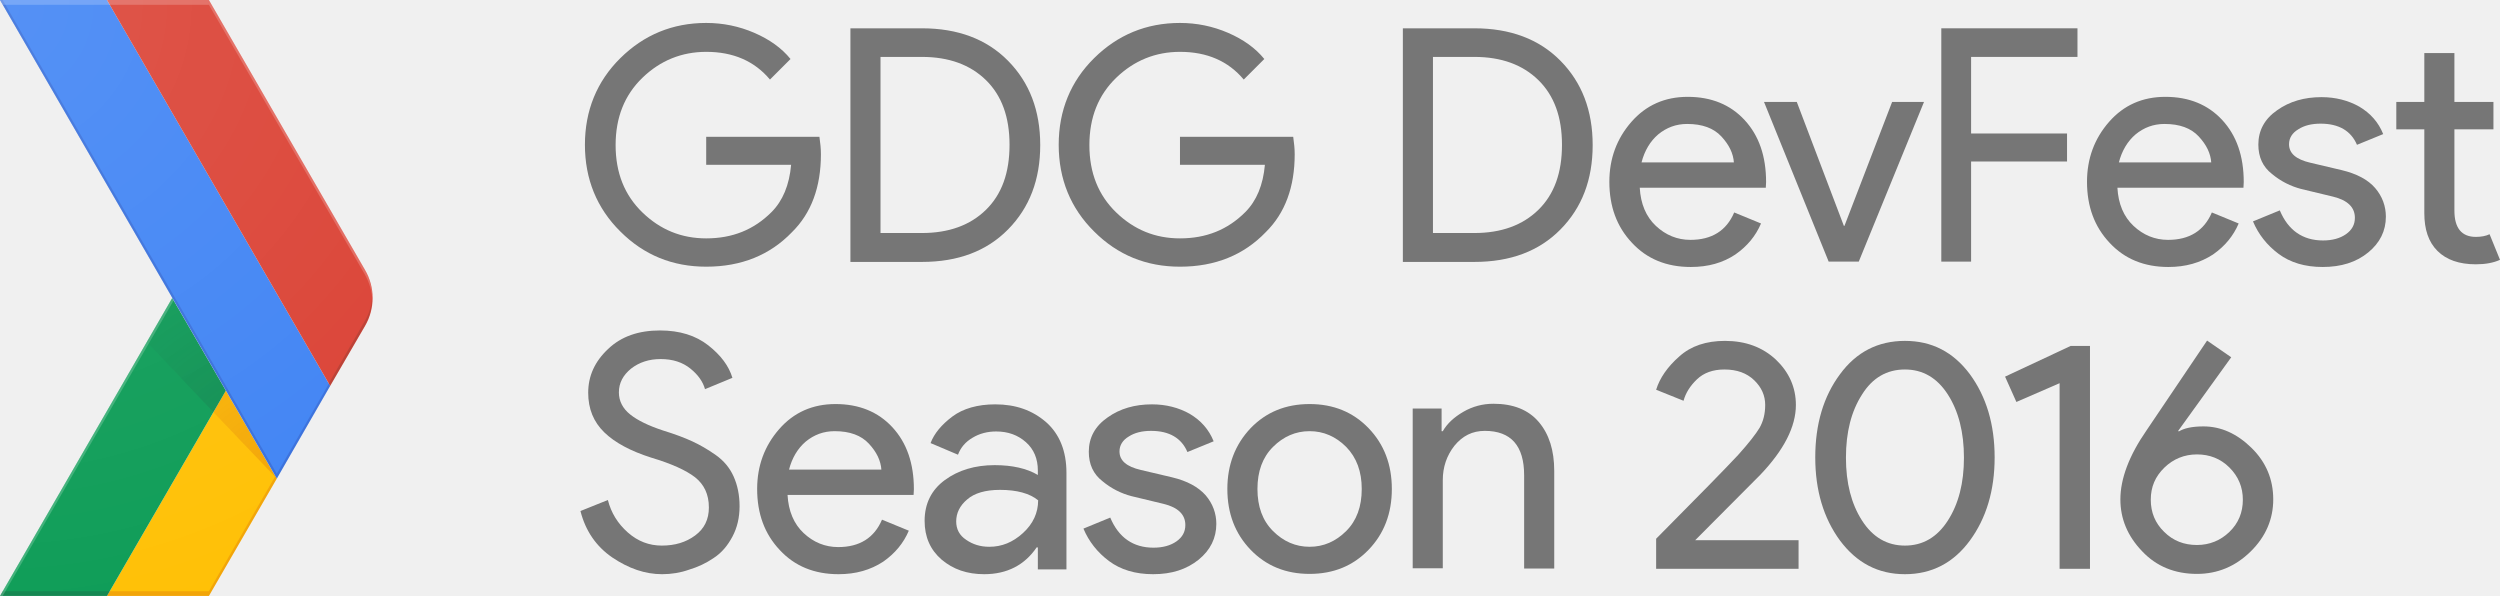
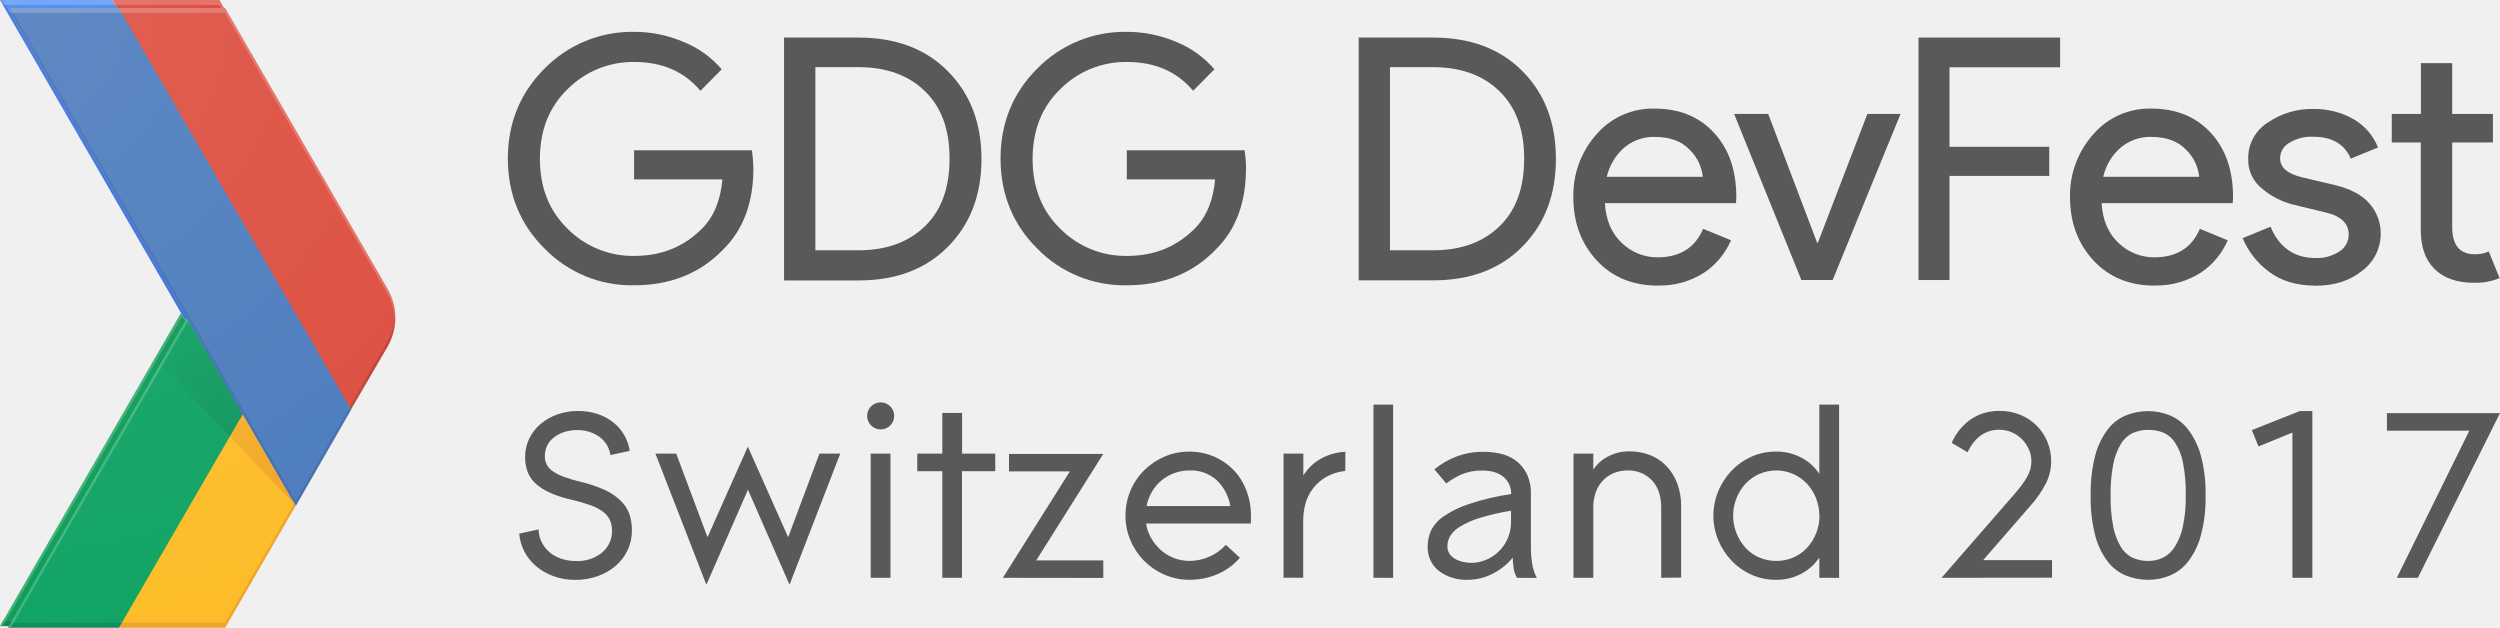
- <svg xmlns="http://www.w3.org/2000/svg" id="Layer_4" viewBox="0 0 839 200">
-   <style>.st0{fill:none;} .st1{fill:#FFC107;} .st2{fill:#0F9D58;} .st3{opacity:0.2;fill:#BF360C;enable-background:new ;} .st4{opacity:0.2;fill:#263238;enable-background:new ;} .st5{opacity:0.2;fill:#FFFFFF;enable-background:new ;} .st6{fill:url(#XMLID_126_);} .st7{fill:url(#XMLID_127_);} .st8{fill:#4285F4;} .st9{fill:#DB4437;} .st10{opacity:0.2;fill:#1A237E;enable-background:new ;} .st11{opacity:0.2;fill:#3E2723;enable-background:new ;} .st12{fill:url(#XMLID_128_);} .st13{fill:#767676;}</style>
-   <g id="XMLID_60_">
-     <g id="XMLID_61_">
-       <g id="XMLID_62_">
-         <path id="XMLID_106_" class="st0" d="M122.5 90.6L70.1 0H0l57.8 100L0 200h70.1l52.4-90.6c3.3-5.8 3.3-13 0-18.8z" />
-         <path id="XMLID_105_" class="st1" d="M92.4 159.8l-16.6-28.7L35.9 200h34.2l22.8-39.4z" />
-         <path id="XMLID_104_" class="st0" d="M122.5 90.6L70.1 0H0l57.8 100L0 200h70.1l52.4-90.6c3.3-5.8 3.3-13 0-18.8z" />
-         <path id="XMLID_103_" class="st2" d="M57.8 100l18 31.1L35.9 200H0z" />
-         <path id="XMLID_102_" class="st0" d="M122.5 90.6L70.1 0H0l57.8 100L0 200h70.1l52.4-90.6c3.3-5.8 3.3-13 0-18.8z" />
-         <path id="XMLID_101_" class="st3" d="M70.1 198.4H36.8l-.9 1.6h34.2l22.8-39.4-.5-.8z" />
-         <path id="XMLID_100_" class="st0" d="M122.5 90.6L70.1 0H0l57.8 100L0 200h70.1l52.4-90.6c3.3-5.8 3.3-13 0-18.8z" />
-         <path id="XMLID_99_" class="st4" d="M.9 198.4L0 200h35.9l.9-1.6z" />
-         <path id="XMLID_98_" class="st0" d="M122.5 90.6L70.1 0H0l57.8 100L0 200h70.1l52.4-90.6c3.3-5.8 3.3-13 0-18.8z" />
-         <path id="XMLID_96_" class="st5" d="M0 200h.9l57.4-99.2-.5-.8z" />
-         <path id="XMLID_94_" class="st0" d="M122.5 90.6L70.1 0H0l57.8 100L0 200h70.1l52.4-90.6c3.3-5.8 3.3-13 0-18.8z" />
-         <radialGradient id="XMLID_126_" cx="92.62" cy="2707.501" r="69.162" gradientTransform="matrix(1 0 0 -1 0 2867.46)" gradientUnits="userSpaceOnUse">
-           <stop offset="0" stop-color="#BF360C" stop-opacity=".2" />
-           <stop offset="1" stop-color="#BF360C" stop-opacity=".02" />
-         </radialGradient>
-         <path id="XMLID_92_" class="st6" d="M92.9 160.6l-17.1-29.5-4.2 7.2z" />
-         <path id="XMLID_90_" class="st0" d="M122.5 90.6L70.1 0H0l57.8 100L0 200h70.1l52.4-90.6c3.3-5.8 3.3-13 0-18.8z" />
-         <radialGradient id="XMLID_127_" cx="92.423" cy="2707.063" r="69.723" gradientTransform="matrix(1 0 0 -1 0 2867.46)" gradientUnits="userSpaceOnUse">
-           <stop offset="0" stop-color="#263238" stop-opacity=".2" />
-           <stop offset="1" stop-color="#263238" stop-opacity=".02" />
-         </radialGradient>
-         <path id="XMLID_89_" class="st7" d="M71.6 138.3l4.2-7.2-18-31.1-8.5 14.8z" />
-         <path id="XMLID_88_" class="st0" d="M122.5 90.6L70.1 0H0l57.8 100L0 200h70.1l52.4-90.6c3.3-5.8 3.3-13 0-18.8z" />
-         <g id="XMLID_85_">
-           <g id="XMLID_86_">
-             <path id="XMLID_87_" class="st8" d="M35.9 0H0l92.9 160.6 17.9-31.1z" />
+ <svg xmlns="http://www.w3.org/2000/svg" xmlns:xlink="http://www.w3.org/1999/xlink" id="Layer_4" data-name="Layer 4" viewBox="0 0 798.57 200.51">
+   <defs>
+     <style>.cls-1{fill:none}.cls-6{opacity:.2}.cls-18,.cls-6{isolation:isolate;fill:#fff}.cls-18{opacity:.2}.cls-26{fill:#58595b}</style>
+     <radialGradient id="radial-gradient" cx="92.62" cy="-2287.5" r="69.16" gradientTransform="translate(0 2447.46)" gradientUnits="userSpaceOnUse">
+       <stop offset="0" stop-color="#bf360c" stop-opacity=".2" />
+       <stop offset="1" stop-color="#bf360c" stop-opacity=".02" />
+     </radialGradient>
+     <radialGradient id="radial-gradient-2" cx="92.42" cy="-2287.06" r="69.72" gradientTransform="translate(0 2447.46)" gradientUnits="userSpaceOnUse">
+       <stop offset="0" stop-color="#263238" stop-opacity=".2" />
+       <stop offset="1" stop-color="#263238" stop-opacity=".02" />
+     </radialGradient>
+     <radialGradient id="radial-gradient-3" cx="-1.56" cy="-2445.9" r="209.92" gradientTransform="translate(0 2447.46)" gradientUnits="userSpaceOnUse">
+       <stop offset="0" stop-color="#fff" stop-opacity=".1" />
+       <stop offset="1" stop-color="#fff" stop-opacity="0" />
+     </radialGradient>
+     <radialGradient id="radial-gradient-4" cx="94.19" cy="-1914.58" r="68.46" gradientTransform="translate(0 2075.46)" gradientUnits="userSpaceOnUse">
+       <stop offset="0" stop-color="#be4127" stop-opacity=".2" />
+       <stop offset="1" stop-color="#be4127" stop-opacity=".02" />
+     </radialGradient>
+     <radialGradient id="radial-gradient-5" cx="93.99" cy="-1914.15" r="69.01" gradientTransform="translate(0 2075.46)" gradientUnits="userSpaceOnUse">
+       <stop offset="0" stop-color="#1d2f36" stop-opacity=".2" />
+       <stop offset="1" stop-color="#1d2f36" stop-opacity=".02" />
+     </radialGradient>
+     <radialGradient id="radial-gradient-6" cx=".97" cy="-2071.37" r="207.78" gradientTransform="translate(0 2075.46)" xlink:href="#radial-gradient-3" />
+   </defs>
+   <g id="_Group_">
+     <g id="_Group_2">
+       <g id="_Group_3">
+         <path id="_Path_" class="cls-1" d="M122.5 90.6L70.1 0H0l57.8 100L0 200h70.1l52.4-90.6a19.09 19.09 0 0 0 0-18.8z" />
+         <path id="_Path_2" d="M92.4 159.8l-16.6-28.7L35.9 200h34.2l22.8-39.4z" fill="#ffc107" />
+         <path id="_Path_3" class="cls-1" d="M122.5 90.6L70.1 0H0l57.8 100L0 200h70.1l52.4-90.6a19.09 19.09 0 0 0 0-18.8z" />
+         <path id="_Path_4" d="M57.8 100l18 31.1L35.9 200H0z" fill="#0f9d58" />
+         <path id="_Path_5" class="cls-1" d="M122.5 90.6L70.1 0H0l57.8 100L0 200h70.1l52.4-90.6a19.09 19.09 0 0 0 0-18.8z" />
+         <path id="_Path_6" d="M70.1 198.4H36.8l-.9 1.6h34.2l22.8-39.4-.5-.8z" style="isolation:isolate" opacity=".2" fill="#bf360c" />
+         <path id="_Path_7" class="cls-1" d="M122.5 90.6L70.1 0H0l57.8 100L0 200h70.1l52.4-90.6a19.09 19.09 0 0 0 0-18.8z" />
+         <path id="_Path_8" d="M.9 198.4L0 200h35.9l.9-1.6z" style="isolation:isolate" fill="#263238" opacity=".2" />
+         <path id="_Path_9" class="cls-1" d="M122.5 90.6L70.1 0H0l57.8 100L0 200h70.1l52.4-90.6a19.09 19.09 0 0 0 0-18.8z" />
+         <path id="_Path_10" class="cls-6" d="M0 200h.9l57.4-99.2-.5-.8z" />
+         <path id="_Path_11" class="cls-1" d="M122.5 90.6L70.1 0H0l57.8 100L0 200h70.1l52.4-90.6a19.09 19.09 0 0 0 0-18.8z" />
+         <path id="_Path_12" d="M92.9 160.6l-17.1-29.5-4.2 7.2z" fill="url(#radial-gradient)" />
+         <path id="_Path_13" class="cls-1" d="M122.5 90.6L70.1 0H0l57.8 100L0 200h70.1l52.4-90.6a19.09 19.09 0 0 0 0-18.8z" />
+         <path id="_Path_14" d="M71.6 138.3l4.2-7.2-18-31.1-8.5 14.8z" fill="url(#radial-gradient-2)" />
+         <path id="_Path_15" class="cls-1" d="M122.5 90.6L70.1 0H0l57.8 100L0 200h70.1l52.4-90.6a19.09 19.09 0 0 0 0-18.8z" />
+         <g id="_Group_4">
+           <g id="_Group_5">
+             <path id="_Path_16" d="M35.9 0H0l92.9 160.6 17.9-31.1z" fill="#4285f4" />
          </g>
        </g>
-         <path id="XMLID_84_" class="st0" d="M122.5 90.6L70.1 0H0l57.8 100L0 200h70.1l52.4-90.6c3.3-5.8 3.3-13 0-18.8z" />
-         <path id="XMLID_83_" class="st9" d="M122.5 109.4c3.4-5.8 3.4-13 0-18.8L70.1 0H35.9l74.9 129.5 11.7-20.1z" />
-         <path id="XMLID_82_" class="st0" d="M122.5 90.6L70.1 0H0l57.8 100L0 200h70.1l52.4-90.6c3.3-5.8 3.3-13 0-18.8z" />
-         <path id="XMLID_71_" class="st10" d="M110.8 129.5l-.4-.8L92.9 159 .9 0H0l92.9 160.6 17.9-31.1z" />
-         <path id="XMLID_69_" class="st0" d="M122.5 90.6L70.1 0H0l57.8 100L0 200h70.1l52.4-90.6c3.3-5.8 3.3-13 0-18.8z" />
-         <path id="XMLID_67_" class="st5" d="M70.1 1.6l52.4 90.6c1.5 2.7 2.3 5.6 2.5 8.6.1-3.5-.7-7-2.5-10.2L70.1 0H0l.9 1.6h69.2z" />
-         <path id="XMLID_66_" class="st0" d="M122.5 90.6L70.1 0H0l57.8 100L0 200h70.1l52.4-90.6c3.3-5.8 3.3-13 0-18.8z" />
-         <path id="XMLID_65_" class="st11" d="M110.8 129.5l11.6-20.1c1.8-3.1 2.6-6.7 2.5-10.2-.1 3-.9 5.9-2.5 8.6l-12.1 20.9.5.8z" />
-         <path id="XMLID_64_" class="st0" d="M122.5 90.6L70.1 0H0l57.8 100L0 200h70.1l52.4-90.6c3.3-5.8 3.3-13 0-18.8z" />
-         <radialGradient id="XMLID_128_" cx="-1.563" cy="2865.898" r="209.922" gradientTransform="matrix(1 0 0 -1 0 2867.46)" gradientUnits="userSpaceOnUse">
-           <stop offset="0" stop-color="#FFF" stop-opacity=".1" />
-           <stop offset="1" stop-color="#FFF" stop-opacity="0" />
-         </radialGradient>
-         <path id="XMLID_63_" class="st12" d="M122.5 90.6L70.1 0H0l57.8 100L0 200h70.1l52.4-90.6c3.3-5.8 3.3-13 0-18.8z" />
+         <path id="_Path_17" class="cls-1" d="M122.5 90.6L70.1 0H0l57.8 100L0 200h70.1l52.4-90.6a19.09 19.09 0 0 0 0-18.8z" />
+         <path id="_Path_18" d="M122.5 109.4a18.6 18.6 0 0 0 0-18.8L70.1 0H35.9l74.9 129.5z" fill="#db4437" />
+         <path id="_Path_19" class="cls-1" d="M122.5 90.6L70.1 0H0l57.8 100L0 200h70.1l52.4-90.6a19.09 19.09 0 0 0 0-18.8z" />
+         <path id="_Path_20" d="M110.8 129.5l-.4-.8L92.9 159 .9 0H0l92.9 160.6z" style="isolation:isolate" fill="#1a237e" opacity=".2" />
+         <path id="_Path_21" class="cls-1" d="M122.5 90.6L70.1 0H0l57.8 100L0 200h70.1l52.4-90.6a19.09 19.09 0 0 0 0-18.8z" />
+         <path id="_Path_22" class="cls-6" d="M70.1 1.6l52.4 90.6a20.32 20.32 0 0 1 2.5 8.6 19.54 19.54 0 0 0-2.5-10.2L70.1 0H0l.9 1.6z" />
+         <path id="_Path_23" class="cls-1" d="M122.5 90.6L70.1 0H0l57.8 100L0 200h70.1l52.4-90.6a19.09 19.09 0 0 0 0-18.8z" />
+         <path id="_Path_24" d="M110.8 129.5l11.6-20.1a19.31 19.31 0 0 0 2.5-10.2 17.83 17.83 0 0 1-2.5 8.6l-12.1 20.9z" style="isolation:isolate" fill="#3e2723" opacity=".2" />
+         <path id="_Path_25" class="cls-1" d="M122.5 90.6L70.1 0H0l57.8 100L0 200h70.1l52.4-90.6a19.09 19.09 0 0 0 0-18.8z" />
+         <path id="_Path_26" d="M122.5 90.6L70.1 0H0l57.8 100L0 200h70.1l52.4-90.6a19.09 19.09 0 0 0 0-18.8z" fill="url(#radial-gradient-3)" />
      </g>
    </g>
  </g>
-   <g id="XMLID_7_">
-     <path id="XMLID_2_" class="st13" d="M275.5 51.8c0 10.9-3.2 19.7-9.7 26.1-7.4 7.7-17 11.6-28.8 11.6-11.3 0-20.9-3.9-28.8-11.8-7.9-7.8-11.9-17.6-11.9-29.1s4-21.3 11.9-29.1c7.9-7.8 17.5-11.8 28.8-11.8 5.6 0 11 1.1 16.1 3.3 5.1 2.2 9.2 5.1 12.2 8.8l-6.9 6.9c-5.2-6.2-12.3-9.3-21.4-9.3-8.2 0-15.4 2.9-21.4 8.7-6 5.8-9 13.3-9 22.6s3 16.8 9 22.6c6 5.8 13.1 8.7 21.4 8.7 8.8 0 16-2.9 21.9-8.8 3.8-3.8 6-9.1 6.6-15.9H237v-9.4h38c.3 2.1.5 4 .5 5.9z" />
-     <path id="XMLID_4_" class="st13" d="M285.4 87.8V9.5h24c12 0 21.7 3.6 28.9 10.9 7.2 7.3 10.8 16.7 10.8 28.3s-3.6 21-10.8 28.3c-7.2 7.3-16.8 10.9-28.9 10.9h-24zm10.1-9.6h13.9c9 0 16.2-2.6 21.5-7.8 5.3-5.2 7.9-12.4 7.9-21.8 0-9.3-2.6-16.5-7.9-21.7-5.3-5.2-12.5-7.8-21.5-7.8h-13.9v59.1z" />
-     <path id="XMLID_8_" class="st13" d="M434.5 51.8c0 10.9-3.2 19.7-9.7 26.1-7.4 7.7-17 11.6-28.8 11.6-11.3 0-20.9-3.9-28.8-11.8-7.9-7.8-11.9-17.6-11.9-29.1s4-21.3 11.9-29.1c7.9-7.8 17.5-11.8 28.8-11.8 5.6 0 11 1.1 16.1 3.3 5.1 2.2 9.2 5.1 12.2 8.8l-6.9 6.9c-5.2-6.2-12.3-9.3-21.4-9.3-8.2 0-15.4 2.9-21.4 8.7-6 5.8-9 13.3-9 22.6s3 16.8 9 22.6c6 5.8 13.1 8.7 21.4 8.7 8.8 0 16-2.9 21.9-8.8 3.8-3.8 6-9.1 6.6-15.9H396v-9.4h38c.3 2.1.5 4 .5 5.9z" />
-     <path id="XMLID_10_" class="st13" d="M470.8 87.8V9.5h24c12 0 21.7 3.6 28.9 10.9 7.2 7.3 10.8 16.7 10.8 28.3s-3.6 21-10.8 28.3c-7.2 7.3-16.8 10.9-28.9 10.9h-24zm10.1-9.6h13.9c9 0 16.2-2.6 21.5-7.8 5.3-5.2 7.9-12.4 7.9-21.8 0-9.3-2.6-16.5-7.9-21.7-5.3-5.2-12.5-7.8-21.5-7.8h-13.9v59.1z" />
-     <path id="XMLID_13_" class="st13" d="M567.4 89.6c-8.1 0-14.7-2.7-19.7-8.1-5.1-5.4-7.6-12.2-7.6-20.5 0-7.8 2.5-14.5 7.4-20.1 4.9-5.6 11.2-8.4 18.9-8.4 7.9 0 14.3 2.6 19.1 7.8 4.8 5.2 7.2 12.1 7.2 20.8l-.1 1.9h-42.3c.3 5.4 2.1 9.7 5.4 12.8 3.3 3.1 7.2 4.7 11.6 4.7 7.2 0 12.1-3.1 14.7-9.2l9 3.7c-1.8 4.2-4.6 7.6-8.6 10.4-4.2 2.8-9.1 4.2-15 4.2zm14.5-35c-.2-3.1-1.6-6-4.2-8.8-2.6-2.8-6.4-4.2-11.5-4.2-3.7 0-6.9 1.2-9.7 3.5-2.7 2.3-4.6 5.5-5.6 9.4h31z" />
-     <path id="XMLID_16_" class="st13" d="M613.7 87.8L592 34.2h11l15.8 41.6h.2l16-41.6h10.7l-21.9 53.6h-10.1z" />
-     <path id="XMLID_18_" class="st13" d="M661.6 87.8h-10.1V9.5h45.7v9.6h-35.7v25.7h32.2v9.4h-32.2v33.6z" />
-     <path id="XMLID_20_" class="st13" d="M727.7 89.6c-8.1 0-14.7-2.7-19.7-8.1-5.1-5.4-7.6-12.2-7.6-20.5 0-7.8 2.5-14.5 7.4-20.1 4.9-5.6 11.2-8.4 18.9-8.4 7.9 0 14.3 2.6 19.1 7.8 4.8 5.2 7.2 12.1 7.2 20.8l-.1 1.9h-42.3c.3 5.4 2.1 9.7 5.4 12.8 3.3 3.1 7.2 4.7 11.6 4.7 7.2 0 12.1-3.1 14.7-9.2l9 3.7c-1.8 4.2-4.6 7.6-8.6 10.4-4.3 2.8-9.2 4.2-15 4.2zm14.4-35c-.2-3.1-1.6-6-4.2-8.8-2.6-2.8-6.4-4.2-11.5-4.2-3.7 0-6.9 1.2-9.7 3.5-2.7 2.3-4.6 5.5-5.6 9.4h31z" />
-     <path id="XMLID_27_" class="st13" d="M779.5 89.6c-6 0-10.9-1.5-14.8-4.4-3.9-2.9-6.8-6.6-8.6-10.9l9-3.7c2.8 6.7 7.7 10.1 14.5 10.1 3.1 0 5.7-.7 7.7-2.1 2-1.4 3-3.2 3-5.5 0-3.5-2.4-5.9-7.3-7.1l-10.8-2.6c-3.4-.9-6.7-2.5-9.7-5-3.1-2.4-4.6-5.7-4.6-9.9 0-4.7 2.1-8.6 6.3-11.5 4.2-3 9.2-4.4 14.9-4.4 4.7 0 9 1.1 12.7 3.2 3.7 2.2 6.4 5.2 8 9.2l-8.8 3.6c-2-4.7-6.1-7.1-12.2-7.1-3 0-5.5.6-7.5 1.9-2 1.2-3.1 2.9-3.1 5 0 3.1 2.4 5.1 7.1 6.2l10.6 2.5c5 1.2 8.8 3.2 11.2 6 2.4 2.8 3.6 6.1 3.6 9.6 0 4.8-2 8.8-5.9 12-4 3.3-9.1 4.9-15.3 4.9z" />
-     <path id="XMLID_29_" class="st13" d="M830.9 88.7c-5.6 0-9.9-1.5-12.9-4.5s-4.4-7.2-4.4-12.7V43.4h-9.4v-9.2h9.4V17.8h10.1v16.4h13.1v9.2h-13.1v27.3c0 5.8 2.4 8.8 7.2 8.8 1.8 0 3.4-.3 4.6-.9l3.5 8.6c-2.2 1-4.9 1.5-8.1 1.5z" />
-     <path id="XMLID_31_" class="st13" d="M222.2 192.7c-5.7 0-11.2-1.9-16.7-5.6-5.4-3.7-9-8.9-10.7-15.6l9.2-3.7c1.1 4.3 3.3 7.9 6.7 10.9 3.4 3 7.2 4.4 11.4 4.4 4.4 0 8.1-1.1 11.2-3.4 3.1-2.3 4.6-5.4 4.6-9.4 0-4.4-1.6-7.7-4.6-10.1-3.1-2.4-8-4.6-14.7-6.6-6.9-2.2-12.2-5-15.8-8.5-3.6-3.5-5.4-7.9-5.4-13.3 0-5.6 2.2-10.5 6.7-14.7 4.4-4.2 10.2-6.2 17.4-6.2 6.6 0 12 1.7 16.2 5 4.2 3.3 6.9 6.9 8.1 10.9l-9.2 3.8c-.7-2.5-2.3-4.8-4.9-6.9-2.6-2.1-5.9-3.2-10-3.2-3.9 0-7.2 1.1-9.9 3.2-2.7 2.2-4.1 4.8-4.1 8 0 2.9 1.3 5.4 3.8 7.4s6.2 3.8 11.1 5.4c3.9 1.2 7.1 2.4 9.7 3.6 2.6 1.2 5.2 2.7 7.9 4.6 2.7 1.9 4.7 4.3 6 7.2 1.3 2.9 2 6.2 2 10s-.8 7.2-2.4 10.2c-1.6 3-3.6 5.4-6.2 7.1-2.6 1.8-5.4 3.1-8.4 4-2.8 1-5.9 1.5-9 1.5z" />
-     <path id="XMLID_33_" class="st13" d="M281.4 192.7c-8.1 0-14.7-2.7-19.7-8.1-5.1-5.4-7.6-12.2-7.6-20.5 0-7.8 2.5-14.5 7.4-20.1 4.9-5.6 11.2-8.4 18.9-8.4 7.9 0 14.3 2.6 19.1 7.8 4.8 5.2 7.2 12.1 7.2 20.8l-.1 1.9h-42.3c.3 5.4 2.1 9.7 5.4 12.8 3.3 3.1 7.2 4.7 11.6 4.7 7.2 0 12.1-3.1 14.7-9.2l9 3.7c-1.8 4.2-4.6 7.6-8.6 10.4-4.3 2.8-9.2 4.2-15 4.2zm14.4-35c-.2-3.1-1.6-6-4.2-8.8-2.6-2.8-6.4-4.2-11.5-4.2-3.7 0-6.9 1.2-9.7 3.5-2.7 2.3-4.6 5.5-5.6 9.4h31z" />
-     <path id="XMLID_36_" class="st13" d="M330.3 192.7c-5.7 0-10.4-1.6-14.3-4.9-3.8-3.3-5.7-7.6-5.7-13 0-5.8 2.3-10.4 6.8-13.7 4.5-3.3 10.1-5 16.7-5 5.9 0 10.8 1.1 14.5 3.3v-1.5c0-3.9-1.3-7.1-4-9.5-2.7-2.4-6-3.6-10-3.6-2.9 0-5.6.7-7.9 2.1-2.4 1.4-4 3.3-4.9 5.7l-9.2-3.9c1.2-3.2 3.7-6.2 7.3-8.9 3.6-2.7 8.5-4.1 14.4-4.1 6.9 0 12.5 2 17.1 6 4.5 4 6.8 9.7 6.8 17v32.4h-9.6v-7.4h-.4c-4 5.9-9.9 9-17.6 9zm1.7-9.2c4.2 0 7.9-1.5 11.3-4.6 3.4-3.1 5.1-6.8 5.1-11-2.8-2.3-7.1-3.5-12.8-3.5-4.9 0-8.6 1.1-11 3.2-2.5 2.1-3.7 4.6-3.7 7.4 0 2.6 1.1 4.7 3.4 6.2 2.2 1.5 4.7 2.3 7.7 2.3z" />
-     <path id="XMLID_39_" class="st13" d="M387 192.7c-6 0-10.9-1.5-14.8-4.4-3.9-2.9-6.8-6.6-8.6-10.9l9-3.7c2.8 6.7 7.7 10.1 14.5 10.1 3.1 0 5.7-.7 7.7-2.1 2-1.4 3-3.2 3-5.5 0-3.5-2.4-5.9-7.3-7.1l-10.8-2.6c-3.4-.9-6.7-2.5-9.7-5-3.1-2.4-4.6-5.7-4.6-9.9 0-4.7 2.1-8.6 6.3-11.5 4.2-3 9.2-4.4 14.9-4.4 4.7 0 9 1.1 12.7 3.2 3.7 2.2 6.4 5.2 8 9.2l-8.8 3.6c-2-4.7-6.1-7.1-12.2-7.1-3 0-5.5.6-7.5 1.9-2 1.2-3.1 2.9-3.1 5 0 3.1 2.4 5.1 7.1 6.2l10.6 2.5c5 1.2 8.7 3.2 11.2 6 2.4 2.8 3.6 6.1 3.6 9.6 0 4.8-2 8.8-5.9 12-4.1 3.3-9.1 4.9-15.3 4.9z" />
-     <path id="XMLID_41_" class="st13" d="M419.7 143.7c5.2-5.4 11.8-8.1 19.8-8.1s14.6 2.7 19.8 8.1c5.2 5.4 7.8 12.2 7.8 20.4s-2.6 15-7.8 20.4c-5.2 5.4-11.8 8.1-19.8 8.1s-14.6-2.7-19.8-8.1c-5.2-5.4-7.8-12.2-7.8-20.4 0-8.1 2.6-14.9 7.8-20.4zm7.5 34.5c3.5 3.5 7.6 5.3 12.3 5.3 4.7 0 8.8-1.8 12.3-5.3s5.2-8.2 5.2-14.1c0-5.8-1.7-10.5-5.2-14.1-3.5-3.5-7.6-5.3-12.3-5.3-4.7 0-8.8 1.8-12.3 5.3s-5.2 8.2-5.2 14.1 1.7 10.6 5.2 14.1z" />
-     <path id="XMLID_44_" class="st13" d="M483.8 137.3v7.4h.4c1.5-2.6 3.8-4.7 6.9-6.5 3.1-1.8 6.5-2.7 10.1-2.7 6.6 0 11.7 2 15.2 6.1s5.2 9.6 5.2 16.4v32.8h-10.1v-31.3c0-9.9-4.4-14.9-13.2-14.9-4.2 0-7.5 1.7-10.2 5-2.6 3.3-3.9 7.2-3.9 11.5v29.6h-10.1v-53.6h9.7z" />
-     <path id="XMLID_46_" class="st13" d="M603.5 190.9h-47.7v-10.1c14.3-14.4 23.4-23.7 27.5-28.1 3.6-4 6-7.1 7.2-9.1 1.2-2.1 1.9-4.6 1.9-7.7 0-3.1-1.2-5.9-3.7-8.3-2.5-2.4-5.8-3.6-10-3.6-3.8 0-6.9 1.1-9.2 3.3-2.3 2.2-3.8 4.6-4.5 7.2l-9.2-3.7c1.2-3.9 3.8-7.7 7.8-11.2 3.9-3.5 9-5.2 15.3-5.2 6.9 0 12.6 2.1 17.1 6.3 4.4 4.2 6.7 9.3 6.7 15.2 0 7.3-4 15.1-11.9 23.4l-21.9 22h34.7v9.6z" />
-     <path id="XMLID_48_" class="st13" d="M661.1 181.4c-5.5 7.5-12.8 11.3-21.8 11.3s-16.2-3.8-21.8-11.3c-5.5-7.5-8.3-16.8-8.3-27.9 0-11.2 2.8-20.5 8.3-27.9 5.5-7.5 12.8-11.2 21.8-11.2s16.2 3.7 21.8 11.2c5.5 7.5 8.3 16.8 8.3 27.9 0 11.1-2.8 20.4-8.3 27.9zm-21.8 1.7c6 0 10.8-2.8 14.4-8.4 3.6-5.6 5.4-12.6 5.4-21.1 0-8.5-1.8-15.6-5.4-21.2-3.6-5.6-8.4-8.4-14.4-8.4-6.1 0-10.9 2.8-14.4 8.4-3.6 5.6-5.4 12.6-5.4 21.2 0 8.5 1.8 15.5 5.4 21.1 3.6 5.6 8.4 8.4 14.4 8.4z" />
-     <path id="XMLID_51_" class="st13" d="M701.3 190.9h-10.1v-62.3l-14.5 6.3-3.8-8.5 22-10.3h6.5v74.8z" />
-     <path id="XMLID_53_" class="st13" d="M739.5 143.1c5.8 0 11.2 2.4 16.1 7.2 4.9 4.8 7.3 10.6 7.3 17.3 0 6.6-2.5 12.5-7.6 17.5s-11.1 7.5-18 7.5c-7.4 0-13.6-2.5-18.4-7.6-4.9-5.1-7.3-10.9-7.3-17.4 0-6.9 2.9-14.7 8.8-23.2l20.3-30.1 8.1 5.6-17.8 24.7.2.2c1.8-1.1 4.5-1.7 8.3-1.7zm-2.2 39.8c4.2 0 7.9-1.5 10.9-4.4 3-2.9 4.5-6.5 4.5-10.8 0-4.2-1.5-7.8-4.5-10.8-3-3-6.7-4.4-10.9-4.4s-7.9 1.5-10.9 4.4c-3.1 3-4.6 6.5-4.6 10.8 0 4.3 1.5 7.9 4.5 10.8 3 3 6.7 4.4 11 4.4z" />
+   <g id="_Group_6">
+     <g id="_Group_7">
+       <g id="_Group_8">
+         <path id="_Path_27" class="cls-1" d="M123.76 92.22L71.9 2.55H2.51l57.21 99-57.21 99H71.9l51.87-89.68a18.89 18.89 0 0 0-.01-18.65z" />
+         <path id="_Path_28" d="M94 160.72l-16.46-28.41L38 200.51h33.9l22.57-39z" fill="#fdbd2a" />
+         <path id="_Path_29" class="cls-1" d="M123.76 92.22L71.9 2.55H2.51l57.21 99-57.21 99H71.9l51.87-89.68a18.89 18.89 0 0 0-.01-18.65z" />
+         <path id="_Path_30" d="M59.72 101.53l17.82 30.78L38 200.51H2.51z" fill="#11a464" />
+         <path id="_Path_31" class="cls-1" d="M123.76 92.22L71.9 2.55H2.51l57.21 99-57.21 99H71.9l51.87-89.68a18.89 18.89 0 0 0-.01-18.65z" />
+         <path id="_Path_32" d="M71.9 198.92h-33l-.9 1.59h33.9l22.57-39-.49-.79z" style="isolation:isolate" opacity=".2" fill="#be4127" />
+         <path id="_Path_33" class="cls-1" d="M123.76 92.22L71.9 2.55H2.51l57.21 99-57.21 99H71.9l51.87-89.68a18.89 18.89 0 0 0-.01-18.65z" />
+         <path id="_Path_34" d="M3.4 198.92l-.89 1.58H38l.89-1.58z" style="isolation:isolate" fill="#1d2f36" opacity=".2" />
+         <path id="_Path_35" class="cls-1" d="M123.76 92.22L71.9 2.55H2.51l57.21 99-57.21 99H71.9l51.87-89.68a18.89 18.89 0 0 0-.01-18.65z" />
+         <path id="_Path_36" class="cls-18" d="M2.51 200.51h.89l56.81-98.19-.49-.79z" />
+         <path id="_Path_37" class="cls-1" d="M123.76 92.22L71.9 2.55H2.51l57.21 99-57.21 99H71.9l51.87-89.68a18.89 18.89 0 0 0-.01-18.65z" />
+         <path id="_Path_38" d="M94.47 161.51l-16.93-29.2-4.16 7.13z" fill="url(#radial-gradient-4)" />
+         <path id="_Path_39" class="cls-1" d="M123.76 92.22L71.9 2.55H2.51l57.21 99-57.21 99H71.9l51.87-89.68a18.89 18.89 0 0 0-.01-18.65z" />
+         <path id="_Path_40" d="M73.38 139.44l4.16-7.13-17.82-30.78-8.41 14.65z" fill="url(#radial-gradient-5)" />
+         <path id="_Path_41" class="cls-1" d="M123.76 92.22L71.9 2.55H2.51l57.21 99-57.21 99H71.9l51.87-89.68a18.89 18.89 0 0 0-.01-18.65z" />
+         <g id="_Group_9">
+           <g id="_Group_10">
+             <path id="_Path_42" d="M38 2.55H2.51l92 159 17.72-30.78z" fill="#4d7cbe" />
+           </g>
+         </g>
+         <path id="_Path_43" class="cls-1" d="M123.76 92.22L71.9 2.55H2.51l57.21 99-57.21 99H71.9l51.87-89.68a18.89 18.89 0 0 0-.01-18.65z" />
+         <path id="_Path_44" d="M123.76 110.83a18.41 18.41 0 0 0 0-18.61L71.9 2.55H38l74.14 128.18z" fill="#dd4f41" />
+         <path id="_Path_45" class="cls-1" d="M123.76 92.22L71.9 2.55H2.51l57.21 99-57.21 99H71.9l51.87-89.68a18.89 18.89 0 0 0-.01-18.65z" />
+         <path id="_Path_46" d="M112.18 130.73l-.4-.79-17.32 30L3.4 2.55h-.89l92 159z" style="isolation:isolate" fill="#29397a" opacity=".2" />
+         <path id="_Path_47" class="cls-1" d="M123.76 92.22L71.9 2.55H2.51l57.21 99-57.21 99H71.9l51.87-89.68a18.89 18.89 0 0 0-.01-18.65z" />
+         <path id="_Path_48" class="cls-18" d="M71.9 4.13l51.87 89.68a20.11 20.11 0 0 1 2.47 8.51 19.34 19.34 0 0 0-2.47-10.1L71.9 2.55H2.51l.89 1.58z" />
+         <path id="_Path_49" class="cls-1" d="M123.76 92.22L71.9 2.55H2.51l57.21 99-57.21 99H71.9l51.87-89.68a18.89 18.89 0 0 0-.01-18.65z" />
+         <path id="_Path_50" d="M112.18 130.73l11.48-19.9a19.11 19.11 0 0 0 2.47-10.1 17.64 17.64 0 0 1-2.47 8.51l-12 20.69z" style="isolation:isolate" fill="#382120" opacity=".2" />
+         <path id="_Path_51" class="cls-1" d="M123.76 92.22L71.9 2.55H2.51l57.21 99-57.21 99H71.9l51.87-89.68a18.89 18.89 0 0 0-.01-18.65z" />
+         <path id="_Path_52" d="M123.76 92.22L71.9 2.55H2.51l57.21 99-57.21 99H71.9l51.87-89.68a18.89 18.89 0 0 0-.01-18.65z" fill="url(#radial-gradient-6)" />
+       </g>
+     </g>
+   </g>
+   <g id="_Group_11">
+     <path id="_Path_53" class="cls-26" d="M240.65 53.82c0 10.79-3.17 19.5-9.6 25.83-7.32 7.62-16.83 11.48-28.51 11.48A38.76 38.76 0 0 1 174 79.45c-7.82-7.72-11.78-17.42-11.78-28.8s4-21.08 11.78-28.8a39.15 39.15 0 0 1 28.51-11.68 39.93 39.93 0 0 1 15.94 3.27 30.94 30.94 0 0 1 12.08 8.71l-6.8 6.85c-5.15-6.14-12.17-9.21-21.18-9.21a29.54 29.54 0 0 0-21.18 8.61c-5.94 5.74-8.91 13.16-8.91 22.37s3 16.63 8.91 22.37a29.38 29.38 0 0 0 21.18 8.61c8.71 0 15.84-2.87 21.68-8.71q5.64-5.64 6.53-15.74h-28.21V48h37.61a41 41 0 0 1 .49 5.84z" />
+     <path id="_Compound_Path_" class="cls-26" d="M250.45 89.45V12h23.76c11.88 0 21.48 3.56 28.61 10.79s10.69 16.53 10.69 28-3.56 20.79-10.69 28-16.63 10.79-28.61 10.79h-23.76zm10-9.5h13.76c8.91 0 16-2.57 21.28-7.72s7.82-12.27 7.82-21.58-2.57-16.33-7.82-21.48-12.37-7.72-21.28-7.72h-13.76z" />
+     <path id="_Path_54" class="cls-26" d="M398 53.82c0 10.79-3.17 19.5-9.6 25.83-7.32 7.62-16.83 11.48-28.51 11.48a38.76 38.76 0 0 1-28.51-11.68c-7.82-7.72-11.78-17.42-11.78-28.8s4-21.08 11.78-28.8a39.15 39.15 0 0 1 28.51-11.68 39.93 39.93 0 0 1 15.94 3.27 30.94 30.94 0 0 1 12.08 8.71l-6.8 6.85c-5.15-6.14-12.17-9.21-21.18-9.21a29.54 29.54 0 0 0-21.18 8.61c-5.94 5.74-8.91 13.16-8.91 22.37s3 16.63 8.91 22.37a29.38 29.38 0 0 0 21.18 8.61c8.71 0 15.84-2.87 21.68-8.71q5.64-5.64 6.53-15.74h-28.21V48h37.61a41 41 0 0 1 .49 5.84z" />
+     <path id="_Compound_Path_2" class="cls-26" d="M434 89.45V12h23.76c11.88 0 21.48 3.56 28.61 10.79S497 39.27 497 50.75s-3.56 20.79-10.69 28-16.61 10.8-28.59 10.8H434zm10-9.5h13.76c8.91 0 16-2.57 21.28-7.72s7.82-12.27 7.82-21.58-2.61-16.33-7.86-21.48-12.37-7.72-21.28-7.72H444z" />
+     <path id="_Compound_Path_3" class="cls-26" d="M529.58 91.23c-8 0-14.55-2.67-19.5-8s-7.52-12.08-7.52-20.29A29.24 29.24 0 0 1 509.88 43a23.72 23.72 0 0 1 18.71-8.31c7.82 0 14.15 2.57 18.91 7.72s7.13 12 7.13 20.59l-.1 1.88h-41.88c.3 5.34 2.08 9.6 5.34 12.67a16.34 16.34 0 0 0 11.48 4.65c7.13 0 12-3.07 14.55-9.11l8.91 3.66a23.69 23.69 0 0 1-8.51 10.29 25.92 25.92 0 0 1-14.85 4.16zm14.35-34.64a14 14 0 0 0-4.16-8.71c-2.57-2.77-6.33-4.16-11.38-4.16a14.67 14.67 0 0 0-9.6 3.46 17.73 17.73 0 0 0-5.54 9.3h30.68z" />
+     <path id="_Path_55" class="cls-26" d="M575.41 89.45L553.93 36.4h10.89l15.64 41.18h.2l15.83-41.18h10.59L585.4 89.45z" />
+     <path id="_Path_56" class="cls-26" d="M622.82 89.45h-10V12h45.23v9.5h-35.33v25.39h31.87v9.3h-31.87v33.26z" />
+     <path id="_Compound_Path_4" class="cls-26" d="M688.24 91.23c-8 0-14.55-2.67-19.5-8s-7.52-12.08-7.52-20.29A29.24 29.24 0 0 1 668.55 43a23.72 23.72 0 0 1 18.71-8.31c7.82 0 14.15 2.57 18.91 7.72s7.13 12 7.13 20.59l-.1 1.88h-41.88c.3 5.34 2.08 9.6 5.34 12.67a16.34 16.34 0 0 0 11.48 4.65c7.13 0 12-3.07 14.55-9.11l8.91 3.66a23.69 23.69 0 0 1-8.51 10.29 26.37 26.37 0 0 1-14.85 4.16zm14.26-34.64a14 14 0 0 0-4.16-8.71c-2.57-2.77-6.33-4.16-11.38-4.16a14.67 14.67 0 0 0-9.6 3.46 17.73 17.73 0 0 0-5.54 9.3h30.68z" />
+     <path id="_Path_57" class="cls-26" d="M739.52 91.23c-5.94 0-10.79-1.48-14.65-4.36a25.74 25.74 0 0 1-8.51-10.79l8.91-3.66c2.77 6.63 7.62 10 14.35 10a13.07 13.07 0 0 0 7.62-2.08 6.33 6.33 0 0 0 3-5.44c0-3.46-2.38-5.84-7.23-7l-10.72-2.6a24.76 24.76 0 0 1-9.6-4.95 11.67 11.67 0 0 1-4.55-9.8 13.31 13.31 0 0 1 6.24-11.38 24.71 24.71 0 0 1 14.75-4.36A25.22 25.22 0 0 1 751.69 38a18.24 18.24 0 0 1 7.92 9.11l-8.71 3.56c-2-4.65-6-7-12.08-7a13.35 13.35 0 0 0-7.42 1.88 5.65 5.65 0 0 0-3.07 4.95c0 3.07 2.38 5 7 6.14l10.49 2.47c4.95 1.19 8.71 3.17 11.09 5.94a14.37 14.37 0 0 1 3.56 9.5 14.8 14.8 0 0 1-5.84 11.88c-4 3.27-9 4.85-15.14 4.85z" />
+     <path id="_Path_58" class="cls-26" d="M790.39 90.34q-8.31 0-12.77-4.45c-3-3-4.36-7.13-4.36-12.57V45.5H764v-9.1h9.3V20.17h10V36.4h13v9.1h-13v27c0 5.74 2.38 8.71 7.13 8.71a10.37 10.37 0 0 0 4.55-.89l3.46 8.51a19.33 19.33 0 0 1-8 1.48z" />
+     <path class="cls-26" d="M201.85 169.4a14.55 14.55 0 0 1-1.38 6.36 15 15 0 0 1-3.82 5 18.15 18.15 0 0 1-5.76 3.28 20.89 20.89 0 0 1-7.1 1.19 19.89 19.89 0 0 1-7-1.19 18.29 18.29 0 0 1-5.56-3.2 15.34 15.34 0 0 1-3.75-4.7 14.89 14.89 0 0 1-1.62-5.69l6.17-1.34a9.53 9.53 0 0 0 1.07 4.23 10.33 10.33 0 0 0 2.57 3.16 11.45 11.45 0 0 0 3.71 2 14.65 14.65 0 0 0 4.66.71 12.26 12.26 0 0 0 8.3-2.73 8.82 8.82 0 0 0 3.16-7 8 8 0 0 0-.67-3.36 7.1 7.1 0 0 0-2.13-2.61 14.75 14.75 0 0 0-3.87-2.05 53 53 0 0 0-6-1.78 35.19 35.19 0 0 1-7.15-2.29 17.18 17.18 0 0 1-4.66-3 9.8 9.8 0 0 1-2.53-3.79 13.6 13.6 0 0 1-.75-4.62 13.23 13.23 0 0 1 1.3-5.85 14.42 14.42 0 0 1 3.6-4.66 16.89 16.89 0 0 1 5.37-3.08 19.28 19.28 0 0 1 6.56-1.11 19.81 19.81 0 0 1 6.44 1 16.18 16.18 0 0 1 5 2.73 14.09 14.09 0 0 1 3.44 4.07 14.5 14.5 0 0 1 1.7 4.94l-6.16 1.34a8.64 8.64 0 0 0-3.61-5.89 12 12 0 0 0-7.1-2.09 12.67 12.67 0 0 0-4.09.63 11.22 11.22 0 0 0-3.25 1.7 7.36 7.36 0 0 0-2.9 5.89 5.54 5.54 0 0 0 2.57 4.94 15.5 15.5 0 0 0 3.64 1.82 51.28 51.28 0 0 0 5.49 1.62 39.28 39.28 0 0 1 7.55 2.57 17.87 17.87 0 0 1 4.94 3.36 11.25 11.25 0 0 1 2.77 4.19 16 16 0 0 1 .85 5.3zM252.2 186.78l-13.28-30.35-13.28 30.35-16.28-41.89H216l10 26.71 12.88-28.93 12.88 28.93 10-26.71h6.64zM285.63 132.88a4.32 4.32 0 1 1-1.26-3.08 4.2 4.2 0 0 1 1.26 3.08zm-7.51 51.69v-39.68h6.32v39.68zM307.28 150.51v34.06H301v-34.06h-8v-5.61h8v-13h6.32v13h10.59v5.61zM320.33 184.57l21.42-34H322.3V145h30.11L331 179h21.42v5.61zM399.6 164.5v1.87a5.33 5.33 0 0 0-.08.87h-33.43a13.33 13.33 0 0 0 1.66 4.7 15.37 15.37 0 0 0 3.08 3.79 13.48 13.48 0 0 0 4.19 2.53 13.78 13.78 0 0 0 5 .91 15.71 15.71 0 0 0 6.16-1.3 15.15 15.15 0 0 0 5.38-3.83l4.5 4.11a19.33 19.33 0 0 1-7.27 5.3 22.68 22.68 0 0 1-8.79 1.75 19.75 19.75 0 0 1-8-1.62 20.57 20.57 0 0 1-10.87-10.91 19.83 19.83 0 0 1-1.62-7.94 20.29 20.29 0 0 1 5.93-14.46 20.87 20.87 0 0 1 6.48-4.39 19.76 19.76 0 0 1 8-1.62 19.45 19.45 0 0 1 14.23 6 19.1 19.1 0 0 1 4 6.44 21.72 21.72 0 0 1 1.45 7.8zm-6.6-2.85a14.88 14.88 0 0 0-4.46-8.38 12.38 12.38 0 0 0-8.58-3 13.71 13.71 0 0 0-4.9.87 14.47 14.47 0 0 0-4.11 2.37 13.39 13.39 0 0 0-3 3.6 14.31 14.31 0 0 0-1.7 4.54zM429.71 150.43a15.69 15.69 0 0 0-6.24 2 14.5 14.5 0 0 0-4.15 3.71 14.17 14.17 0 0 0-2.33 4.78 20.06 20.06 0 0 0-.71 5.29v18.34H410v-39.66h6.32v7a15.45 15.45 0 0 1 5.06-5.06 17.87 17.87 0 0 1 8.38-2.53zM438.72 184.57v-55.32H445v55.33zM484.56 184.57a8.76 8.76 0 0 1-1.07-3.16 22.08 22.08 0 0 1-.28-3.32 16.62 16.62 0 0 1-2.53 2.61 20.8 20.8 0 0 1-3.36 2.29 18.14 18.14 0 0 1-4 1.62 16.89 16.89 0 0 1-4.47.59 14.35 14.35 0 0 1-9.25-2.84 9.47 9.47 0 0 1-3.56-7.83 12.58 12.58 0 0 1 1-4.9 11.54 11.54 0 0 1 4-4.62 31.58 31.58 0 0 1 8.14-4 79.15 79.15 0 0 1 13.52-3.2 6.81 6.81 0 0 0-2.41-5.45q-2.41-2.05-6.84-2.05a16 16 0 0 0-6.48 1.19 24.7 24.7 0 0 0-5 2.92l-3.79-4.5a25.1 25.1 0 0 1 7.11-4.11 24.06 24.06 0 0 1 8.62-1.5 25.62 25.62 0 0 1 5.14.55 13.15 13.15 0 0 1 4.9 2.09 11.81 11.81 0 0 1 3.64 4.19 14.21 14.21 0 0 1 1.42 6.76v17.47a30.21 30.21 0 0 0 .4 4.66 14.18 14.18 0 0 0 1.5 4.58zm-1.9-21.42a72.94 72.94 0 0 0-10 2.29 27.48 27.48 0 0 0-6.21 2.73 9.42 9.42 0 0 0-3.2 3 6.56 6.56 0 0 0-.91 3.32 4.18 4.18 0 0 0 .67 2.41 5.25 5.25 0 0 0 1.78 1.62 9 9 0 0 0 2.49.95 12.54 12.54 0 0 0 2.81.32 11.83 11.83 0 0 0 4.35-.87 12.94 12.94 0 0 0 8.22-12.33zM530.64 184.57V162.2q0-5.69-3-8.81a10.31 10.31 0 0 0-7.71-3.12 11.7 11.7 0 0 0-4.31.79 9.91 9.91 0 0 0-3.52 2.33 10.66 10.66 0 0 0-2.33 3.75 14.33 14.33 0 0 0-.83 5.06v22.37h-6.32v-39.68h6.32V150a11.86 11.86 0 0 1 4.39-4 14.12 14.12 0 0 1 7.23-1.82 17.84 17.84 0 0 1 6.4 1.15 14.44 14.44 0 0 1 5.22 3.4 16.46 16.46 0 0 1 3.52 5.53 20.1 20.1 0 0 1 1.3 7.47v22.76zM581.14 184.57v-6.48a15.19 15.19 0 0 1-5.53 5.06 16.72 16.72 0 0 1-8.38 2.05 18.81 18.81 0 0 1-7.75-1.62 19.81 19.81 0 0 1-6.32-4.43 21.48 21.48 0 0 1-4.27-6.52 20.56 20.56 0 0 1 0-15.81 21.51 21.51 0 0 1 4.27-6.52 19.87 19.87 0 0 1 6.32-4.43 18.82 18.82 0 0 1 7.75-1.62 16.74 16.74 0 0 1 8.38 2.05 15.23 15.23 0 0 1 5.53 5.06v-22.11h6.32v55.33zm0-19.84a15 15 0 0 0-1.07-5.65 14.63 14.63 0 0 0-2.88-4.58 13.6 13.6 0 0 0-4.35-3.08 13.55 13.55 0 0 0-10.91 0 13.57 13.57 0 0 0-4.35 3.08 14.57 14.57 0 0 0-2.88 4.58 15.29 15.29 0 0 0 2.89 15.92 12.79 12.79 0 0 0 4.35 3.08 14 14 0 0 0 10.91 0 12.82 12.82 0 0 0 4.35-3.08 15.17 15.17 0 0 0 4-10.27zM620.18 184.57l22.92-26.32q1.66-1.9 2.77-3.4a22.65 22.65 0 0 0 1.78-2.77 10.4 10.4 0 0 0 .95-2.41 9.94 9.94 0 0 0 .28-2.33 9.22 9.22 0 0 0-.83-3.87 10.88 10.88 0 0 0-2.21-3.2 10.14 10.14 0 0 0-7.23-3q-6.64 0-10.12 7.19l-5.06-3a17.74 17.74 0 0 1 6.2-7.59 16.07 16.07 0 0 1 9.13-2.61 16.92 16.92 0 0 1 6.64 1.27 16 16 0 0 1 5.18 3.44 15.79 15.79 0 0 1 3.4 5.11 16.28 16.28 0 0 1 1.22 6.33 15.7 15.7 0 0 1-1.58 6.81 34.59 34.59 0 0 1-5.14 7.44l-15 17.26h22v5.61zM704.52 158.25A45.67 45.67 0 0 1 703 171.1a23.93 23.93 0 0 1-4.07 8.3 14.52 14.52 0 0 1-5.85 4.47 18.18 18.18 0 0 1-6.88 1.34 18.89 18.89 0 0 1-7.07-1.34 14.17 14.17 0 0 1-5.85-4.47 23.4 23.4 0 0 1-4-8.3 48 48 0 0 1-1.46-12.84 47.53 47.53 0 0 1 1.46-12.8 23.87 23.87 0 0 1 4-8.3 14.08 14.08 0 0 1 5.85-4.5 18.87 18.87 0 0 1 7.07-1.34 18.17 18.17 0 0 1 6.88 1.34 14.42 14.42 0 0 1 5.85 4.5 24.42 24.42 0 0 1 4.07 8.3 45.26 45.26 0 0 1 1.52 12.79zm-6.32 0a48.8 48.8 0 0 0-.95-10.71 17.72 17.72 0 0 0-2.61-6.36 8.28 8.28 0 0 0-3.83-3.08 13.44 13.44 0 0 0-4.62-.79 11.89 11.89 0 0 0-4.9 1 8.87 8.87 0 0 0-3.79 3.44 19.58 19.58 0 0 0-2.45 6.48 48.62 48.62 0 0 0-.87 10 48.5 48.5 0 0 0 .87 10.08 19.55 19.55 0 0 0 2.45 6.44 8.85 8.85 0 0 0 3.79 3.44 11.88 11.88 0 0 0 4.9 1 11 11 0 0 0 4.62-1 9.41 9.41 0 0 0 3.83-3.44 19.51 19.51 0 0 0 2.61-6.44 44.57 44.57 0 0 0 .94-10.06zM732.26 184.57v-46.39l-10.83 4.43-2.13-5.22 15.33-6.09h4v53.27zM772.33 184.57h-6.72l23.16-47h-26.32v-5.61h36.12z" />
  </g>
</svg>
